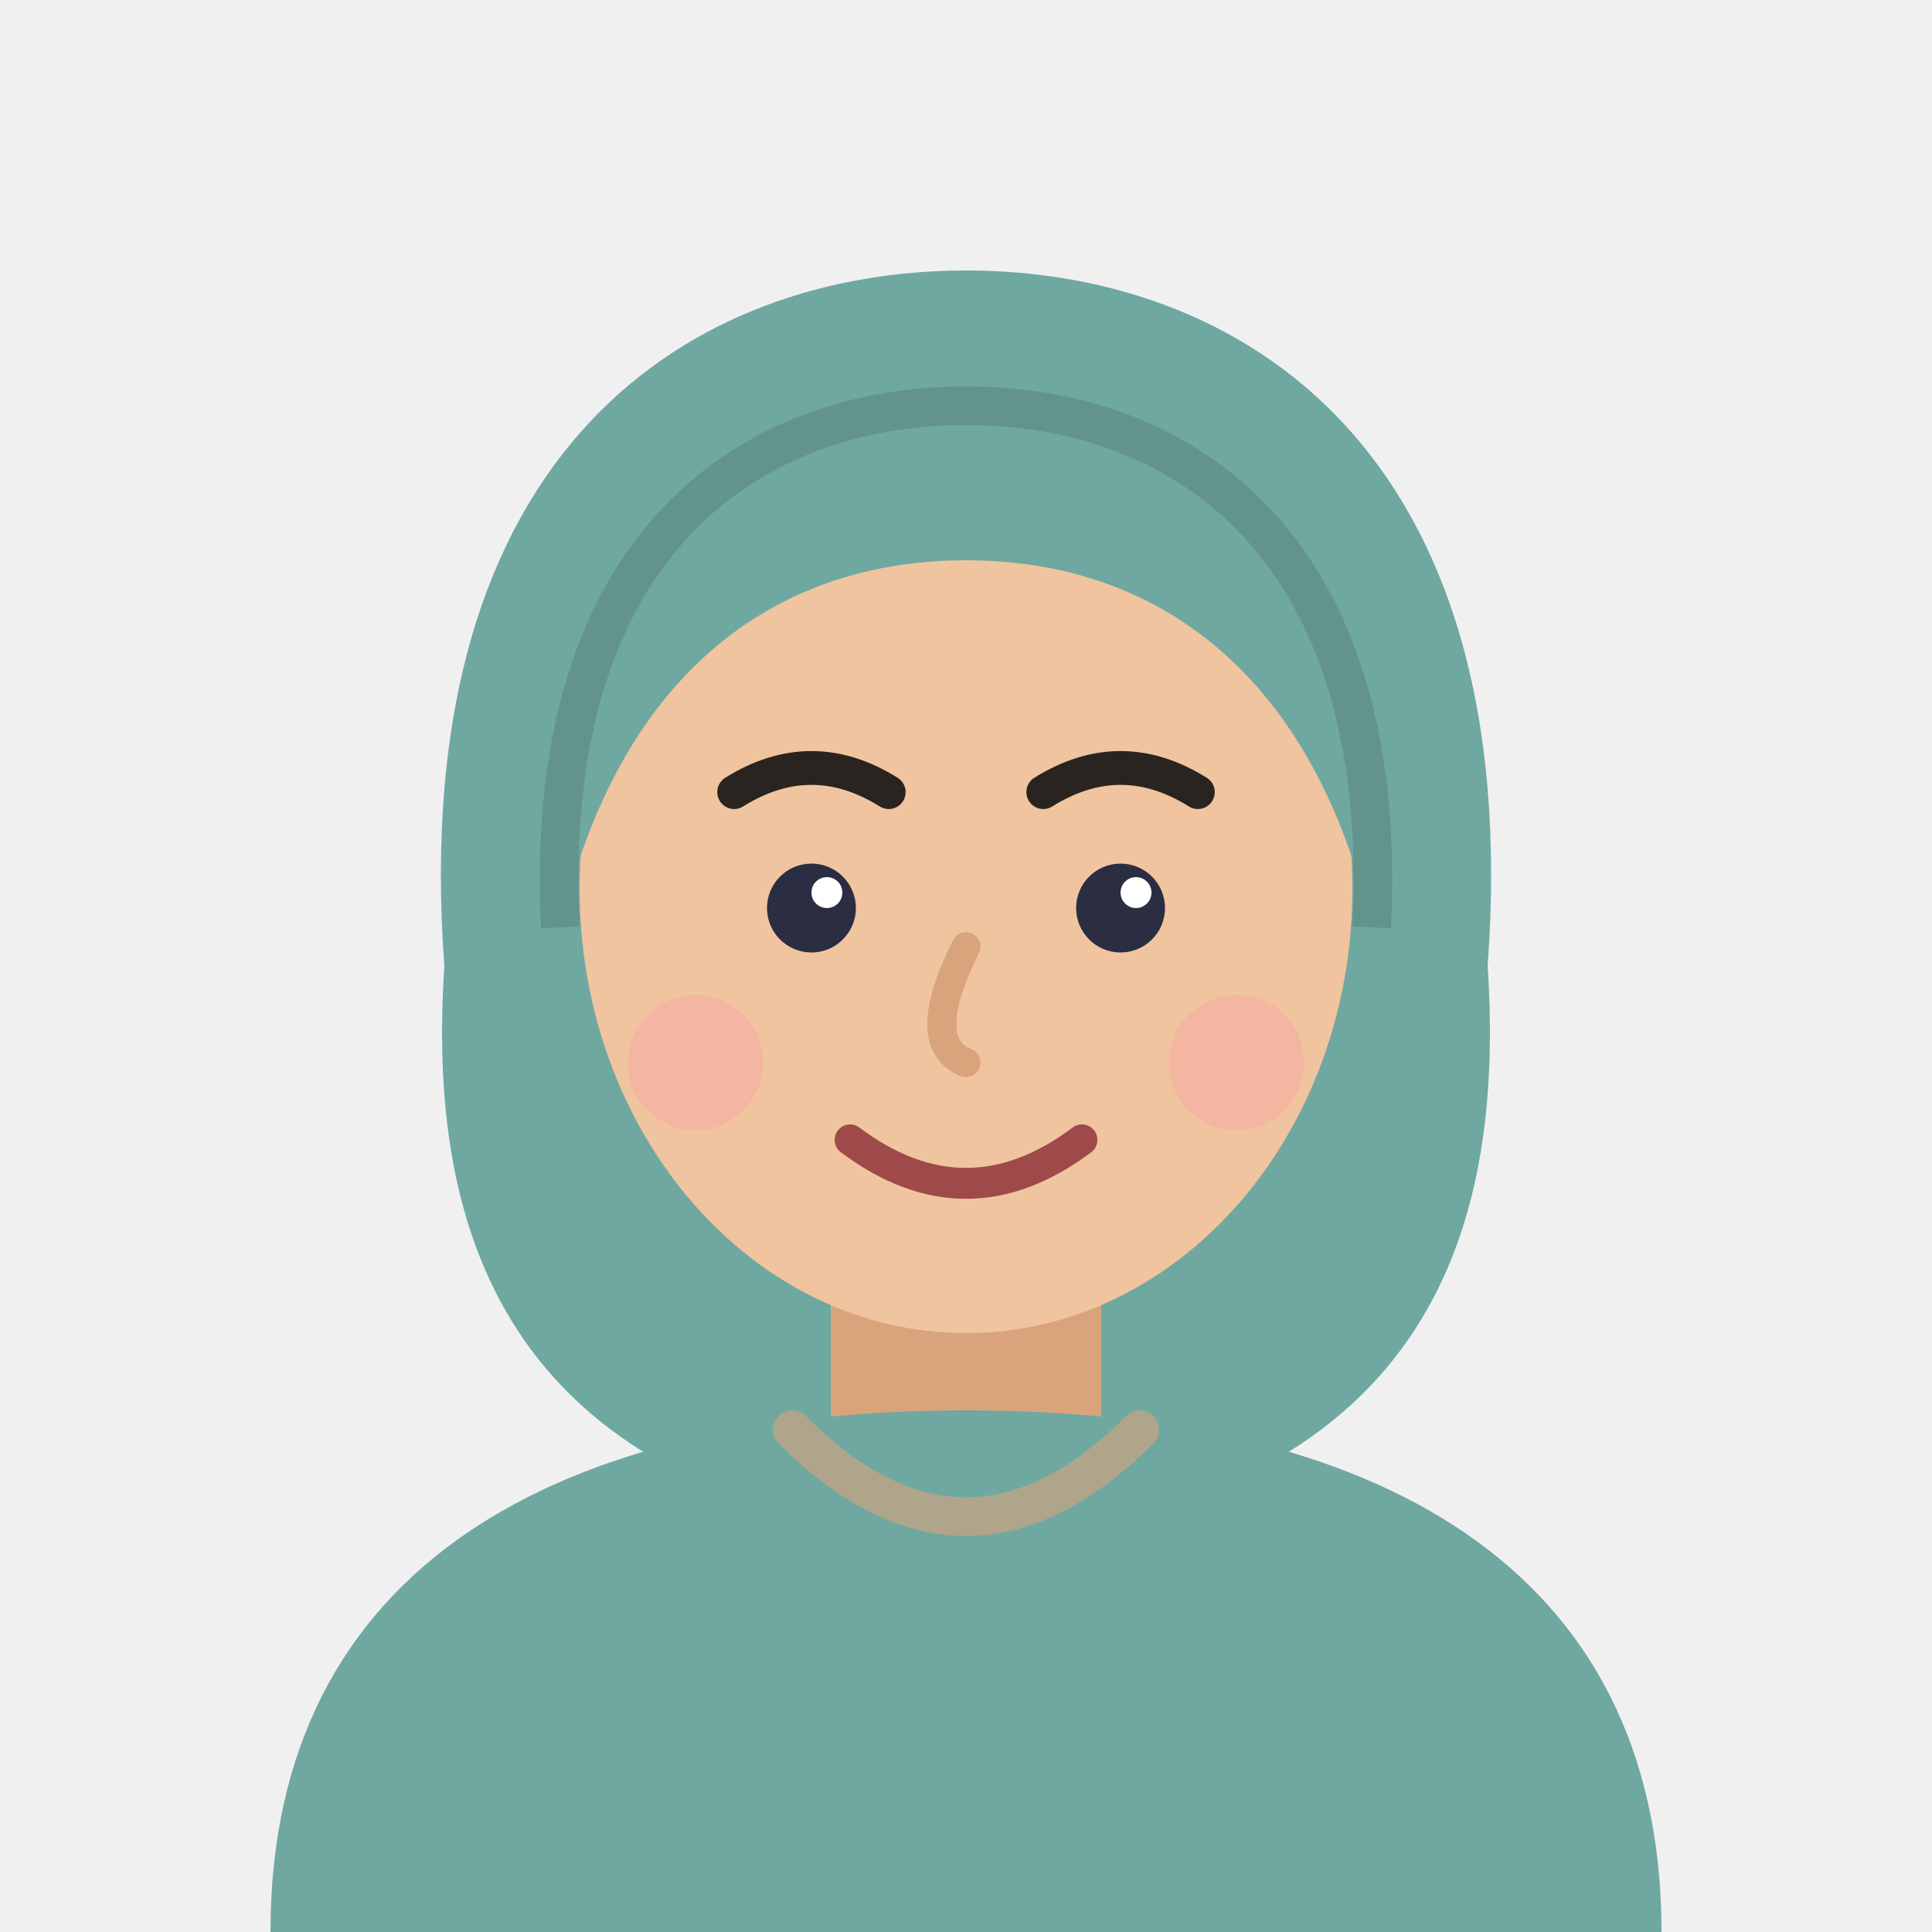
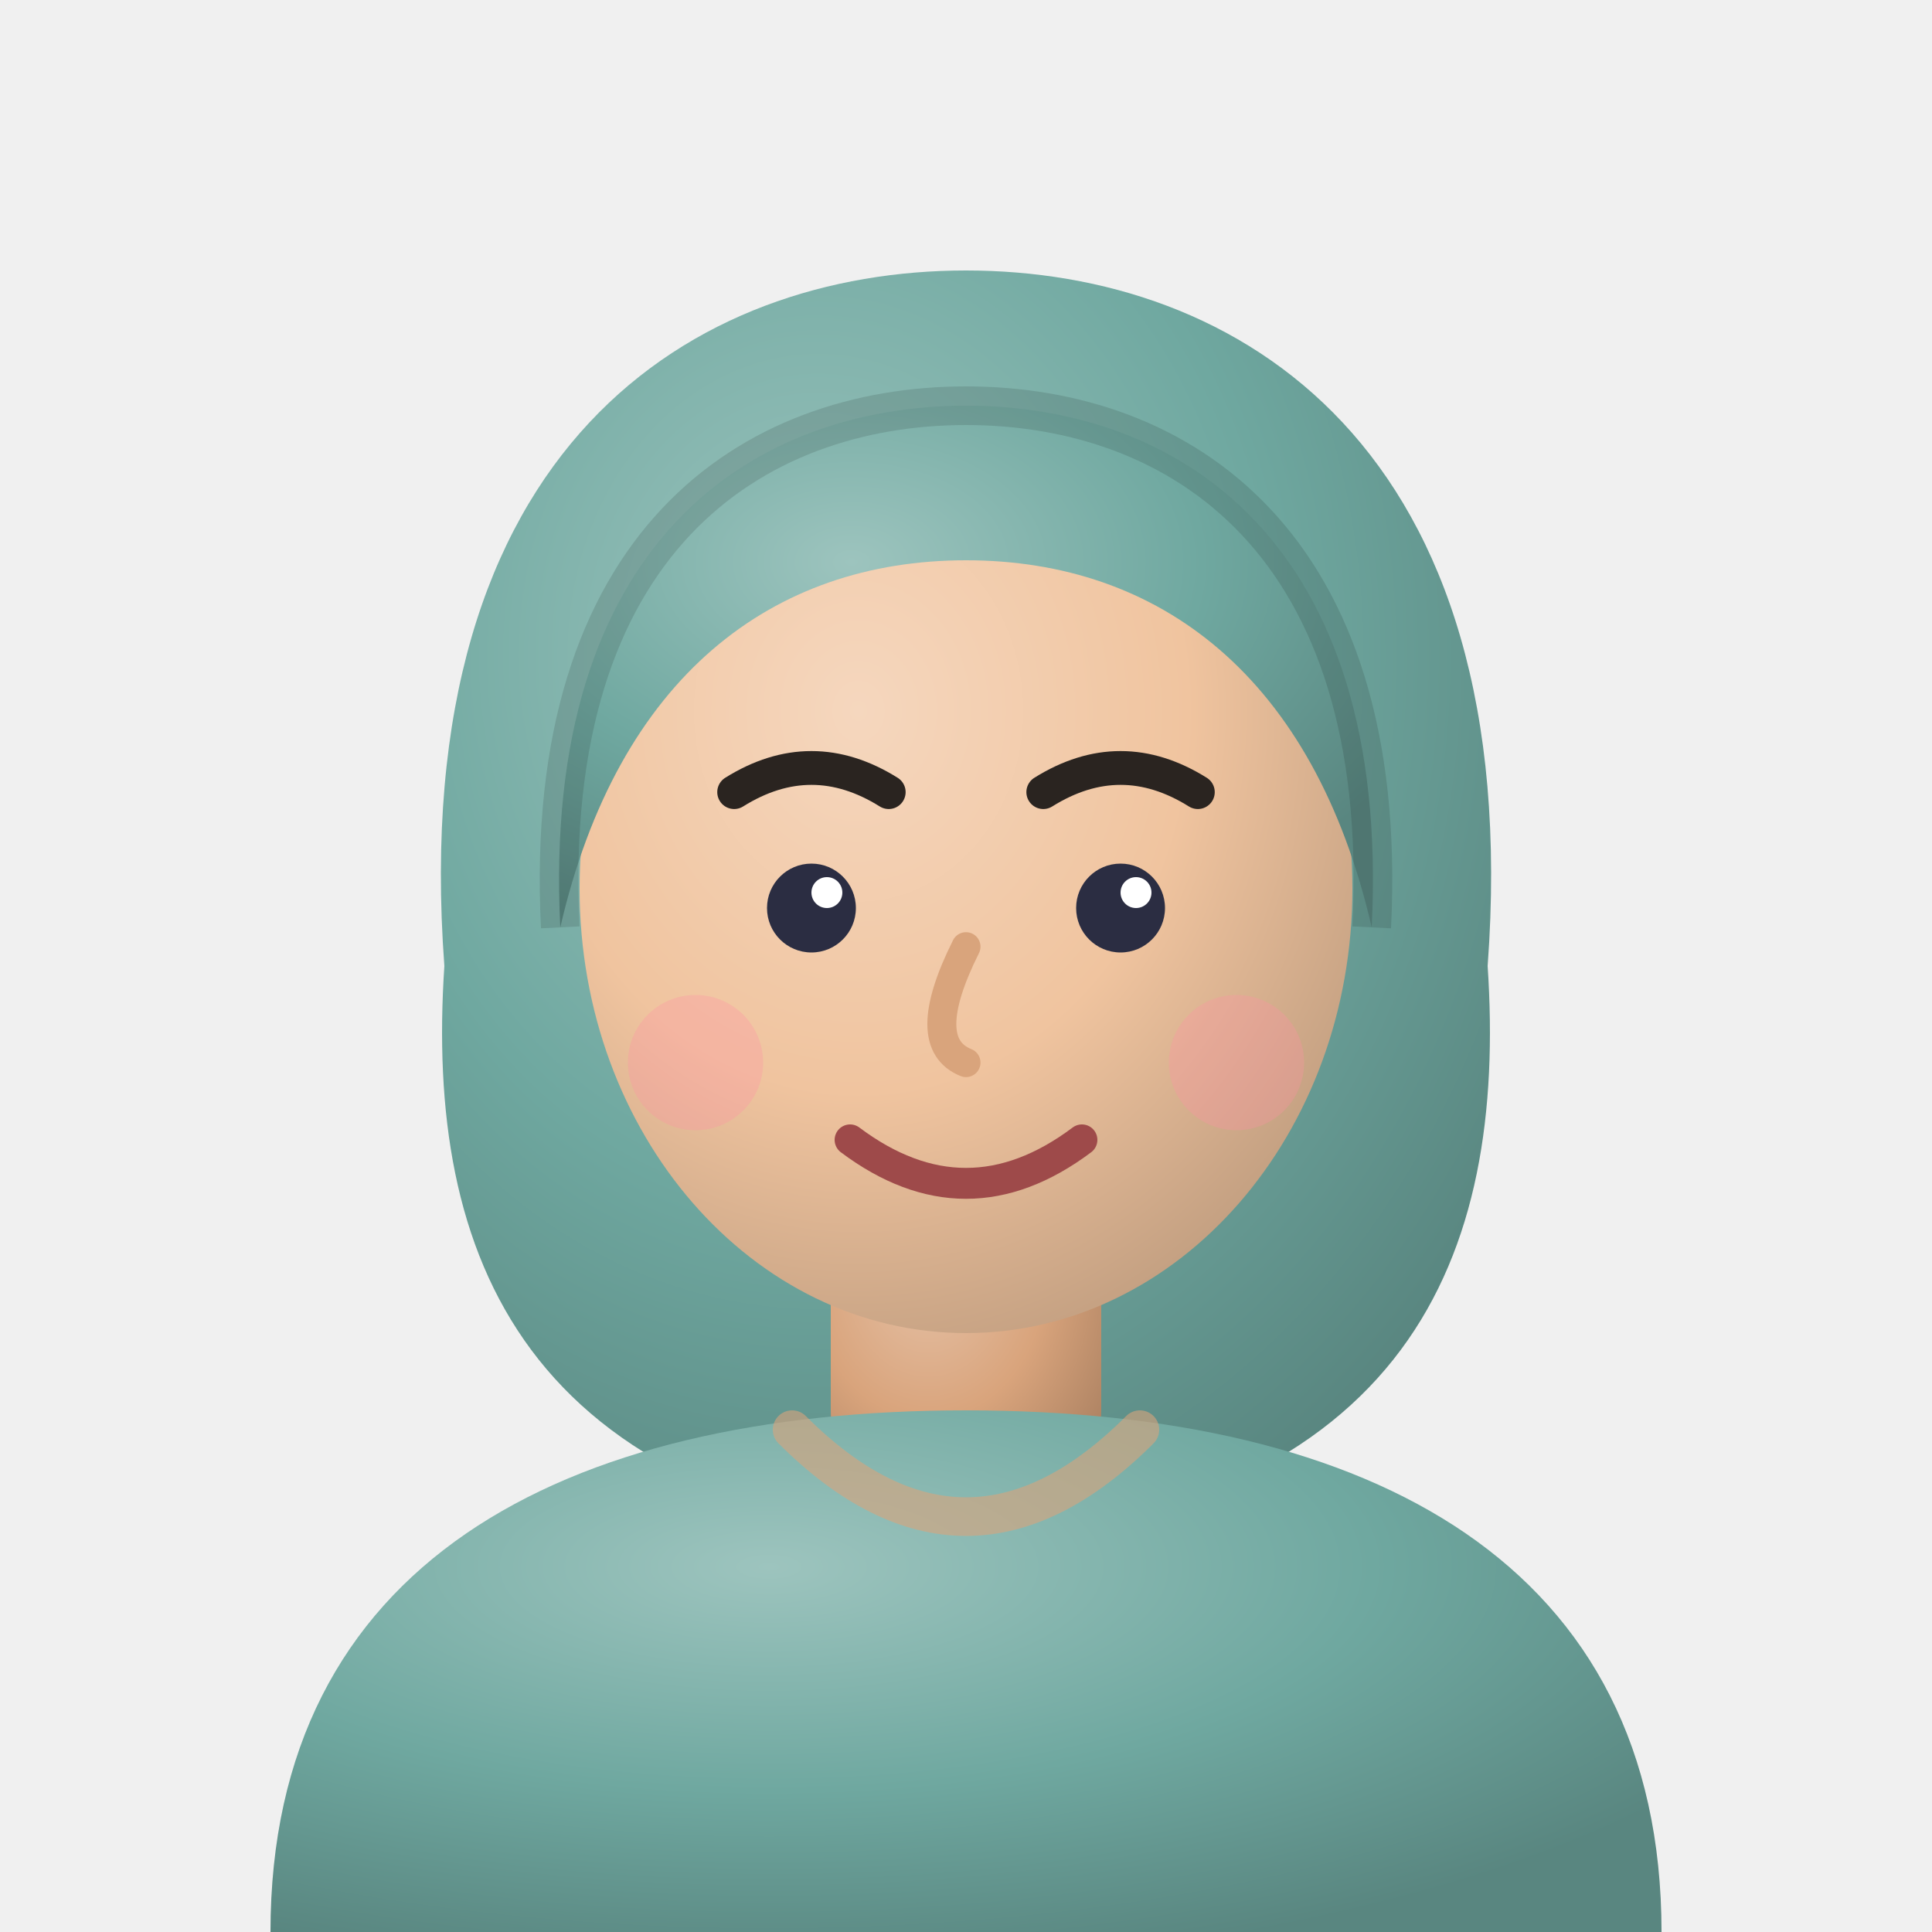
<svg xmlns="http://www.w3.org/2000/svg" viewBox="0 0 200 200">
-   <path d="M46 100 C42 46 72 28 100 28 C128 28 158 46 154 100 C156 130 146 156 100 160 C54 156 44 130 46 100 Z" fill="#6FA8A0" />
-   <rect x="86" y="122" width="28" height="34" rx="10" fill="#D9A47C" />
-   <path d="M28 200 C28 162 58 146 100 146 C142 146 172 162 172 200 Z" fill="#6FA8A0" />
+   <defs>
+     <radialGradient id="s6FA8A0" cx="0.36" cy="0.3" r="0.78">
+       <stop offset="0" stop-color="#9DC4BE" />
+       <stop offset="0.55" stop-color="#6FA8A0" />
+       <stop offset="1" stop-color="#598680" />
+     </radialGradient>
+     <radialGradient id="sD9A47C" cx="0.36" cy="0.3" r="0.78">
+       <stop offset="0" stop-color="#E5C1A6" />
+       <stop offset="0.55" stop-color="#D9A47C" />
+       <stop offset="1" stop-color="#AE8363" />
+     </radialGradient>
+     <radialGradient id="sF0C49F" cx="0.36" cy="0.3" r="0.78">
+       <stop offset="0" stop-color="#F5D7BE" />
+       <stop offset="0.55" stop-color="#F0C49F" />
+       <stop offset="1" stop-color="#C09D7F" />
+     </radialGradient>
+   </defs>
+   <path d="M46 100 C42 46 72 28 100 28 C128 28 158 46 154 100 C156 130 146 156 100 160 C54 156 44 130 46 100 Z" fill="url(#s6FA8A0)" />
+   <rect x="86" y="122" width="28" height="34" rx="10" fill="url(#sD9A47C)" />
+   <path d="M28 200 C28 162 58 146 100 146 C142 146 172 162 172 200 Z" fill="url(#s6FA8A0)" />
  <path d="M82 148 Q100 166 118 148" fill="none" stroke="#D9A47C" stroke-width="4" stroke-linecap="round" opacity="0.6" />
-   <ellipse cx="100" cy="92" rx="40" ry="46" fill="#F0C49F" />
-   <path d="M58 96 C56 56 78 42 100 42 C122 42 144 56 142 96 C136 70 120 58 100 58 C80 58 64 70 58 96 Z" fill="#6FA8A0" />
+   <ellipse cx="100" cy="92" rx="40" ry="46" fill="url(#sF0C49F)" />
+   <path d="M58 96 C56 56 78 42 100 42 C122 42 144 56 142 96 C136 70 120 58 100 58 C80 58 64 70 58 96 Z" fill="url(#s6FA8A0)" />
  <path d="M58 96 C56 56 78 42 100 42 C122 42 144 56 142 96" fill="none" stroke="#000" stroke-opacity="0.12" stroke-width="4" />
  <path d="M76 82 Q84 77 92 82 M108 82 Q116 77 124 82" fill="none" stroke="#2A2420" stroke-width="3.5" stroke-linecap="round" />
  <circle cx="84" cy="94" r="4.6" fill="#2B2D42" />
  <circle cx="116" cy="94" r="4.6" fill="#2B2D42" />
  <circle cx="85.6" cy="92.4" r="1.6" fill="#fff" />
  <circle cx="117.6" cy="92.4" r="1.6" fill="#fff" />
  <path d="M100 98 Q95 108 100 110" fill="none" stroke="#D9A47C" stroke-width="3" stroke-linecap="round" />
  <path d="M88 118 Q100 127 112 118" fill="none" stroke="#9E4A4A" stroke-width="3.2" stroke-linecap="round" />
  <circle cx="72" cy="110" r="7" fill="#FF8FA3" opacity="0.3" />
  <circle cx="128" cy="110" r="7" fill="#FF8FA3" opacity="0.3" />
</svg>
